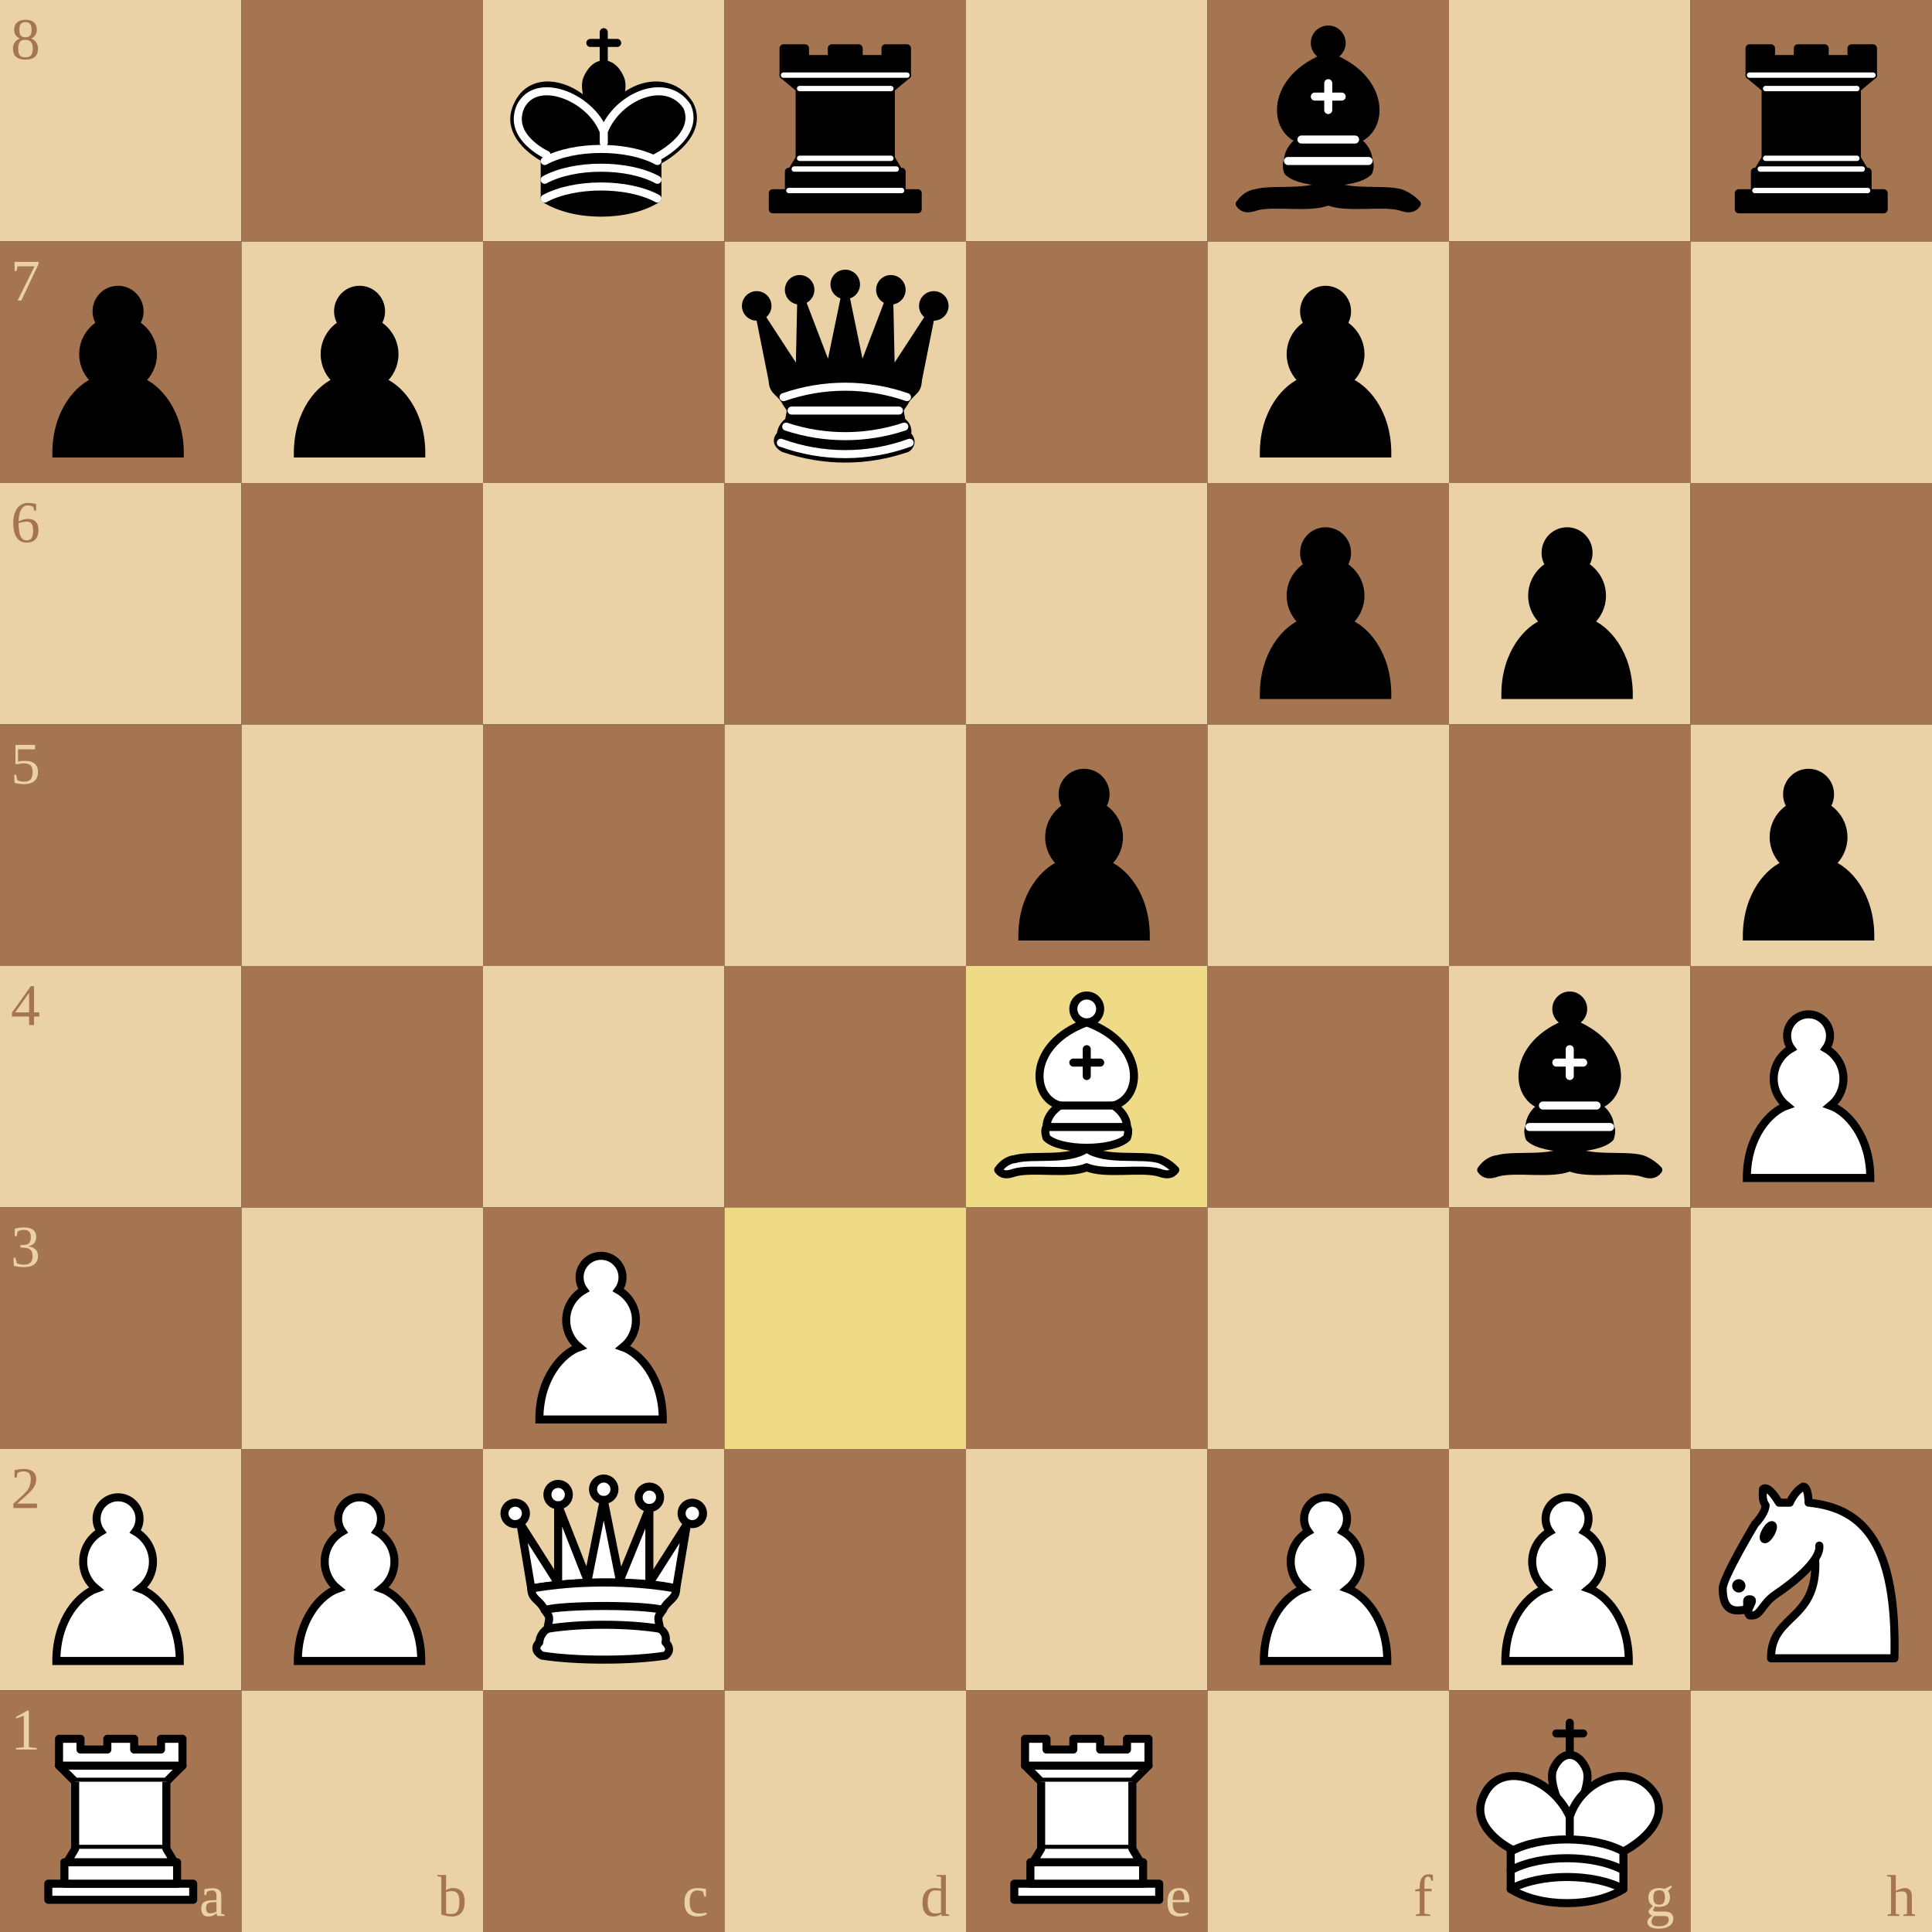
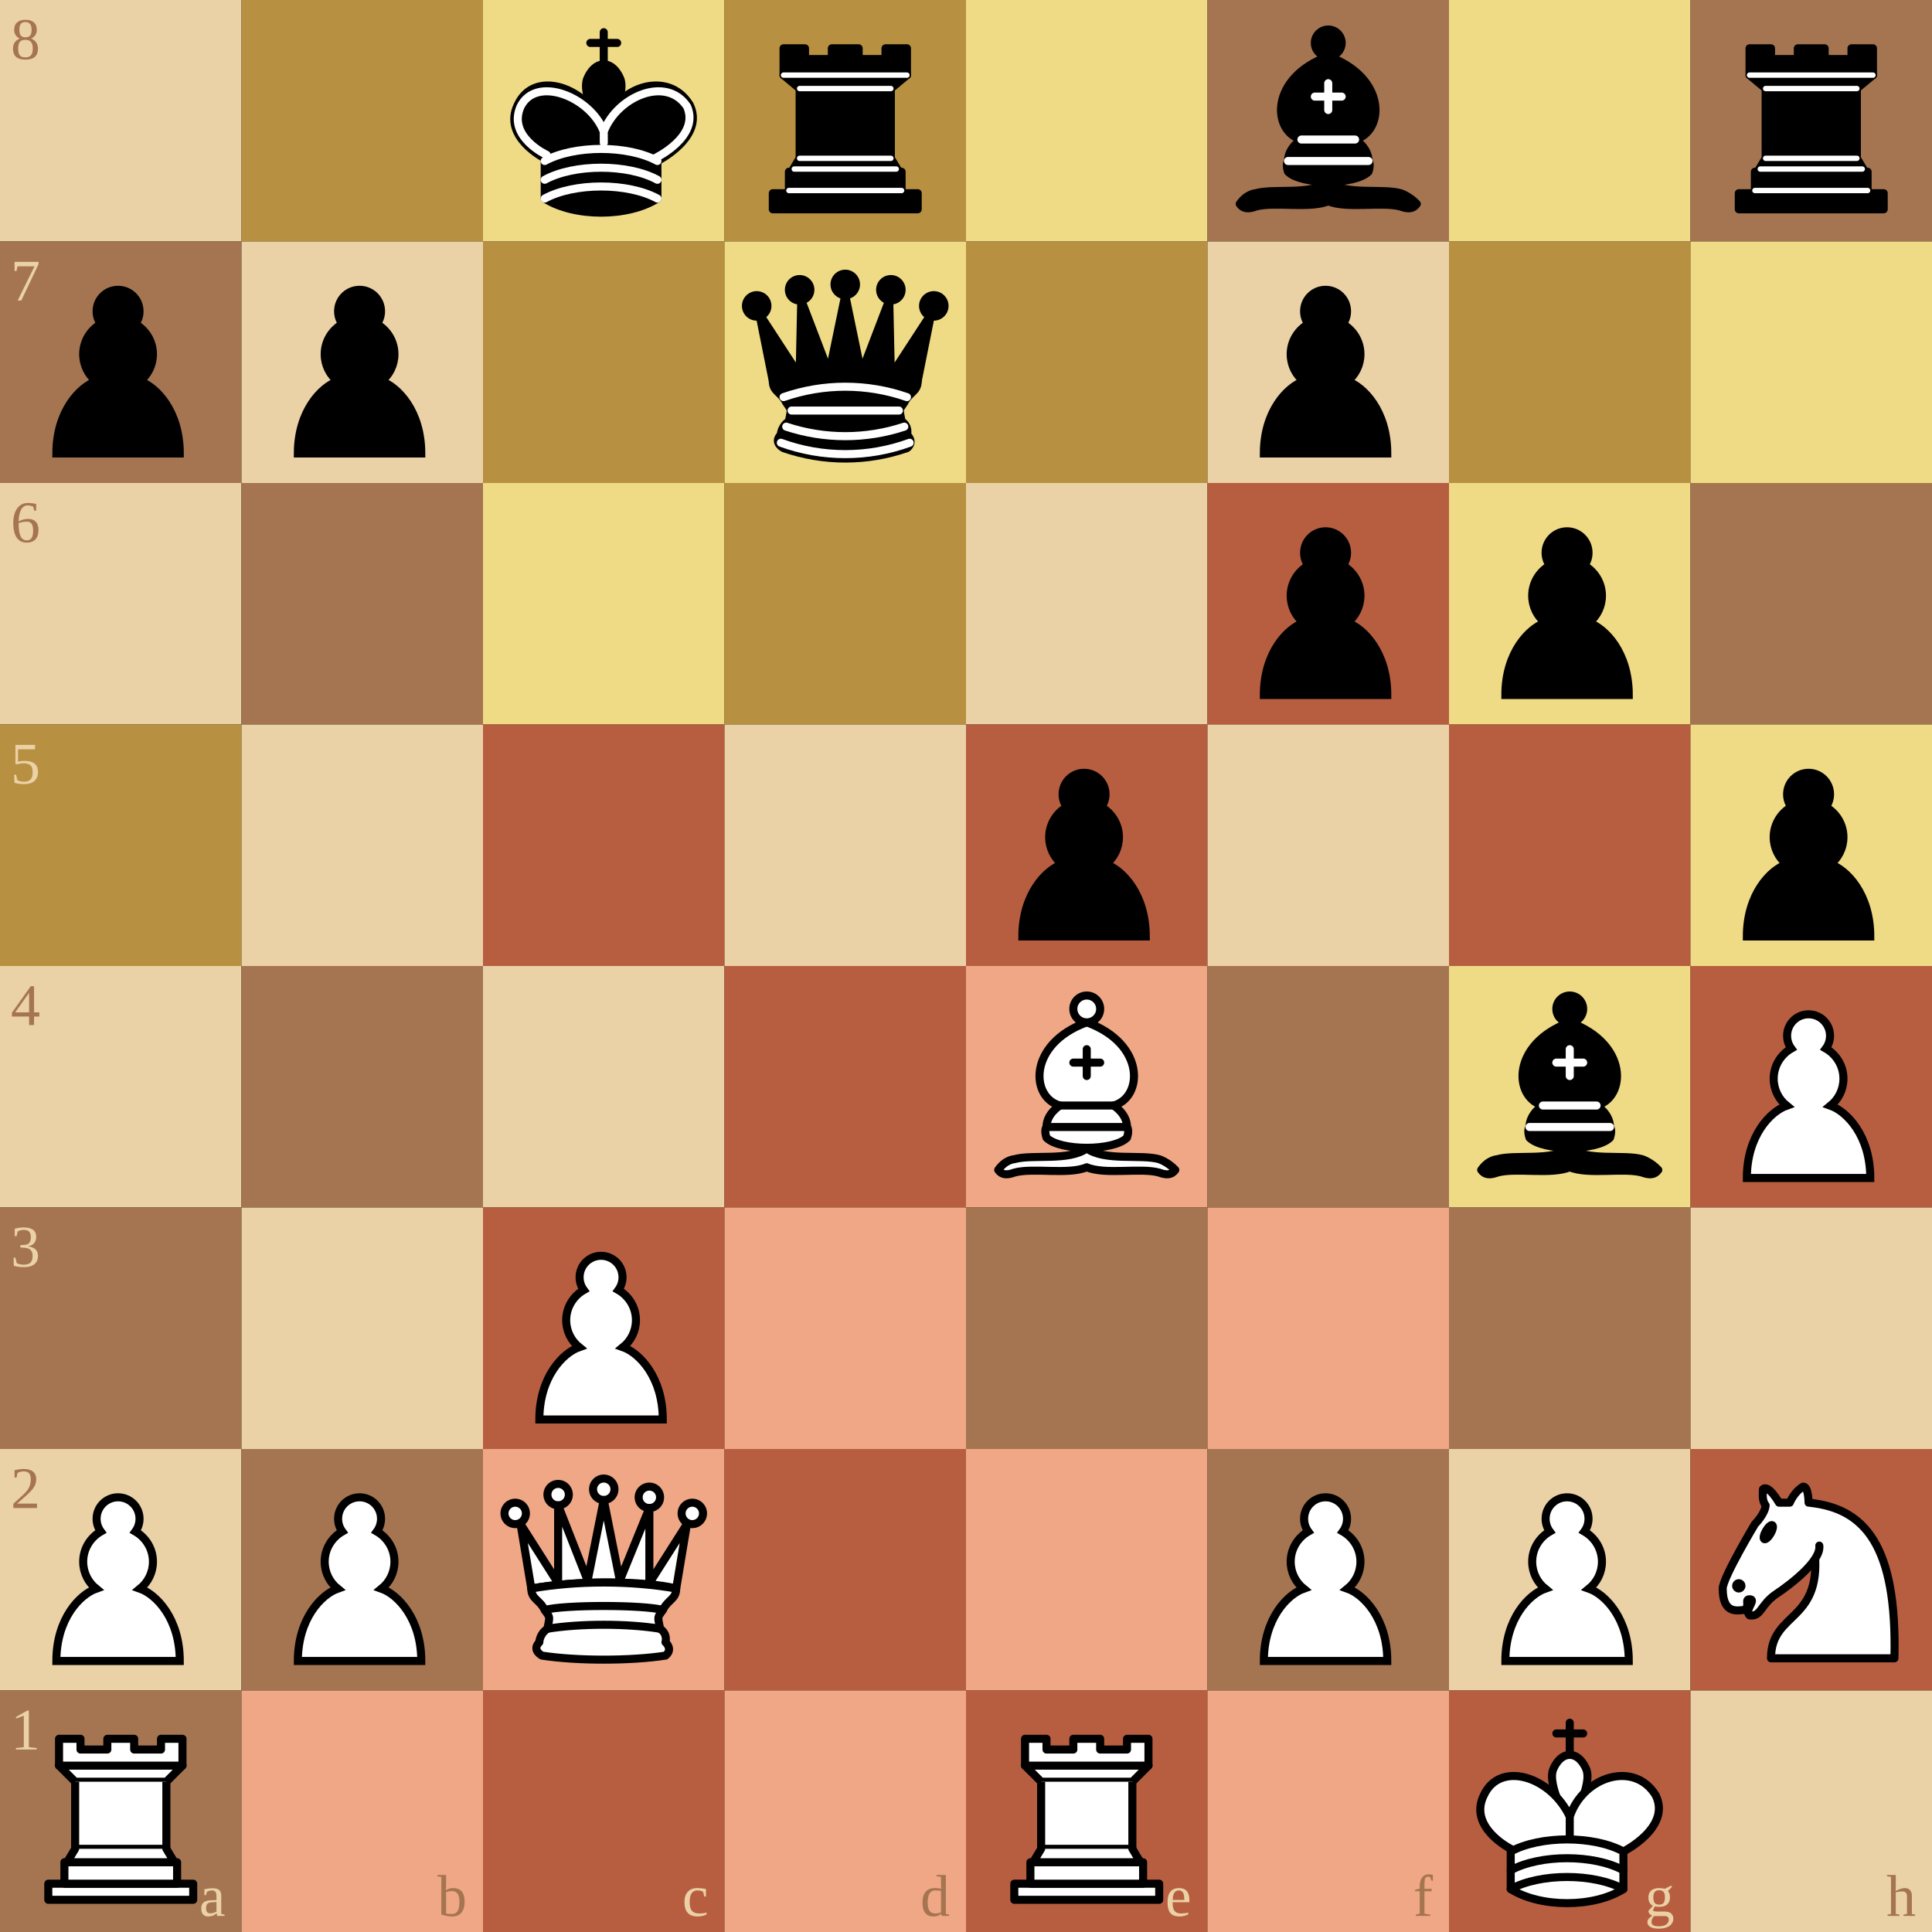
<svg xmlns="http://www.w3.org/2000/svg" width="360" height="360">
  <rect x="0" y="0" width="360" height="360" />
  <rect x="0" y="0" width="45" height="45" style="fill: #ebd1a6" />
  <text x="2" y="11" style="font-size:11px;fill: #a57551">8</text>
  <rect x="45" y="0" width="45" height="45" style="fill: #a57551" />
+   <rect x="45" y="0" width="45" height="45" style="fill-opacity:0.2;fill: #ffff00" />
  <rect x="90" y="0" width="45" height="45" style="fill: #ebd1a6" />
+   <rect x="90" y="0" width="45" height="45" style="fill-opacity:0.2;fill: #ffff00" />
  <svg version="1.1" width="360" height="360" viewBox="-90 0 360 360">
    <g style="fill:none; fill-opacity:1; fill-rule:evenodd; stroke:#000000; stroke-width:1.5; stroke-linecap:round;stroke-linejoin:round;stroke-miterlimit:4; stroke-dasharray:none; stroke-opacity:1;">
      <path d="M 22.5,11.63 L 22.5,6" style="fill:none; stroke:#000000; stroke-linejoin:miter;" id="path6570" />
      <path d="M 22.5,25 C 22.5,25 27,17.5 25.5,14.5 C 25.5,14.5 24.5,12 22.5,12 C 20.5,12 19.5,14.5 19.5,14.5 C 18,17.5 22.5,25 22.5,25" style="fill:#000000;fill-opacity:1; stroke-linecap:butt; stroke-linejoin:miter;" />
      <path d="M 11.5,37 C 17,40.5 27,40.5 32.5,37 L 32.5,30 C 32.5,30 41.5,25.5 38.5,19.5 C 34.5,13 25,16 22.5,23.5 L 22.5,27 L 22.5,23.5 C 19,16 9.5,13 6.5,19.5 C 3.5,25.5 11.5,29.5 11.5,29.5 L 11.5,37 z " style="fill:#000000; stroke:#000000;" />
      <path d="M 20,8 L 25,8" style="fill:none; stroke:#000000; stroke-linejoin:miter;" />
      <path d="M 32,29.5 C 32,29.5 40.5,25.5 38.03,19.85 C 34.15,14 25,18 22.5,24.5 L 22.51,26.6 L 22.5,24.5 C 20,18 9.906,14 6.997,19.85 C 4.5,25.5 11.85,28.85 11.85,28.85" style="fill:none; stroke:#ffffff;" />
      <path d="M 11.5,30 C 17,27 27,27 32.5,30 M 11.5,33.5 C 17,30.5 27,30.5 32.5,33.5 M 11.5,37 C 17,34 27,34 32.5,37" style="fill:none; stroke:#ffffff;" />
    </g>
  </svg>
  <rect x="135" y="0" width="45" height="45" style="fill: #a57551" />
+   <rect x="135" y="0" width="45" height="45" style="fill-opacity:0.2;fill: #ffff00" />
  <svg version="1.1" width="360" height="360" viewBox="-135 0 360 360">
    <g style="opacity:1; fill:000000; fill-opacity:1; fill-rule:evenodd; stroke:#000000; stroke-width:1.5; stroke-linecap:round;stroke-linejoin:round;stroke-miterlimit:4; stroke-dasharray:none; stroke-opacity:1;">
      <path d="M 9,39 L 36,39 L 36,36 L 9,36 L 9,39 z " style="stroke-linecap:butt;" />
      <path d="M 12.5,32 L 14,29.5 L 31,29.5 L 32.5,32 L 12.5,32 z " style="stroke-linecap:butt;" />
      <path d="M 12,36 L 12,32 L 33,32 L 33,36 L 12,36 z " style="stroke-linecap:butt;" />
      <path d="M 14,29.5 L 14,16.5 L 31,16.5 L 31,29.5 L 14,29.5 z " style="stroke-linecap:butt;stroke-linejoin:miter;" />
      <path d="M 14,16.5 L 11,14 L 34,14 L 31,16.5 L 14,16.5 z " style="stroke-linecap:butt;" />
      <path d="M 11,14 L 11,9 L 15,9 L 15,11 L 20,11 L 20,9 L 25,9 L 25,11 L 30,11 L 30,9 L 34,9 L 34,14 L 11,14 z " style="stroke-linecap:butt;" />
      <path d="M 12,35.5 L 33,35.5 L 33,35.5" style="fill:none; stroke:#ffffff; stroke-width:1; stroke-linejoin:miter;" />
      <path d="M 13,31.5 L 32,31.5" style="fill:none; stroke:#ffffff; stroke-width:1; stroke-linejoin:miter;" />
      <path d="M 14,29.5 L 31,29.5" style="fill:none; stroke:#ffffff; stroke-width:1; stroke-linejoin:miter;" />
      <path d="M 14,16.5 L 31,16.5" style="fill:none; stroke:#ffffff; stroke-width:1; stroke-linejoin:miter;" />
      <path d="M 11,14 L 34,14" style="fill:none; stroke:#ffffff; stroke-width:1; stroke-linejoin:miter;" />
    </g>
  </svg>
  <rect x="180" y="0" width="45" height="45" style="fill: #ebd1a6" />
+   <rect x="180" y="0" width="45" height="45" style="fill-opacity:0.2;fill: #ffff00" />
  <rect x="225" y="0" width="45" height="45" style="fill: #a57551" />
  <svg version="1.1" width="360" height="360" viewBox="-225 0 360 360">
    <g style="opacity:1; fill:none; fill-rule:evenodd; fill-opacity:1; stroke:#000000; stroke-width:1.5; stroke-linecap:round; stroke-linejoin:round; stroke-miterlimit:4; stroke-dasharray:none; stroke-opacity:1;">
      <g style="fill:#000000; stroke:#000000; stroke-linecap:butt;">
        <path d="M 9,36 C 12.39,35.03 19.11,36.43 22.5,34 C 25.89,36.43 32.61,35.03 36,36 C 36,36 37.65,36.54 39,38 C 38.32,38.97 37.35,38.99 36,38.5 C 32.61,37.53 25.89,38.96 22.5,37.5 C 19.11,38.96 12.39,37.53 9,38.5 C 7.646,38.99 6.677,38.97 6,38 C 7.354,36.06 9,36 9,36 z" />
        <path d="M 15,32 C 17.5,34.5 27.5,34.5 30,32 C 30.5,30.5 30,30 30,30 C 30,27.5 27.5,26 27.5,26 C 33,24.5 33.5,14.5 22.5,10.5 C 11.5,14.5 12,24.5 17.5,26 C 17.5,26 15,27.5 15,30 C 15,30 14.5,30.5 15,32 z" />
        <path d="M 25 8 A 2.5 2.5 0 1 1  20,8 A 2.5 2.5 0 1 1  25 8 z" />
      </g>
      <path d="M 17.5,26 L 27.5,26 M 15,30 L 30,30 M 22.5,15.5 L 22.5,20.5 M 20,18 L 25,18" style="fill:none; stroke:#ffffff; stroke-linejoin:miter;" />
    </g>
  </svg>
  <rect x="270" y="0" width="45" height="45" style="fill: #ebd1a6" />
+   <rect x="270" y="0" width="45" height="45" style="fill-opacity:0.2;fill: #ffff00" />
  <rect x="315" y="0" width="45" height="45" style="fill: #a57551" />
  <svg version="1.1" width="360" height="360" viewBox="-315 0 360 360">
    <g style="opacity:1; fill:000000; fill-opacity:1; fill-rule:evenodd; stroke:#000000; stroke-width:1.5; stroke-linecap:round;stroke-linejoin:round;stroke-miterlimit:4; stroke-dasharray:none; stroke-opacity:1;">
      <path d="M 9,39 L 36,39 L 36,36 L 9,36 L 9,39 z " style="stroke-linecap:butt;" />
      <path d="M 12.5,32 L 14,29.5 L 31,29.5 L 32.5,32 L 12.5,32 z " style="stroke-linecap:butt;" />
      <path d="M 12,36 L 12,32 L 33,32 L 33,36 L 12,36 z " style="stroke-linecap:butt;" />
      <path d="M 14,29.5 L 14,16.5 L 31,16.5 L 31,29.5 L 14,29.5 z " style="stroke-linecap:butt;stroke-linejoin:miter;" />
      <path d="M 14,16.5 L 11,14 L 34,14 L 31,16.5 L 14,16.5 z " style="stroke-linecap:butt;" />
      <path d="M 11,14 L 11,9 L 15,9 L 15,11 L 20,11 L 20,9 L 25,9 L 25,11 L 30,11 L 30,9 L 34,9 L 34,14 L 11,14 z " style="stroke-linecap:butt;" />
      <path d="M 12,35.5 L 33,35.5 L 33,35.5" style="fill:none; stroke:#ffffff; stroke-width:1; stroke-linejoin:miter;" />
      <path d="M 13,31.5 L 32,31.5" style="fill:none; stroke:#ffffff; stroke-width:1; stroke-linejoin:miter;" />
      <path d="M 14,29.5 L 31,29.5" style="fill:none; stroke:#ffffff; stroke-width:1; stroke-linejoin:miter;" />
      <path d="M 14,16.5 L 31,16.5" style="fill:none; stroke:#ffffff; stroke-width:1; stroke-linejoin:miter;" />
      <path d="M 11,14 L 34,14" style="fill:none; stroke:#ffffff; stroke-width:1; stroke-linejoin:miter;" />
    </g>
  </svg>
  <rect x="0" y="45" width="45" height="45" style="fill: #a57551" />
  <svg version="1.1" width="360" height="360" viewBox="0 -45 360 360">
    <path d="M 22,9 C 19.79,9 18,10.79 18,13 C 18,13.89 18.29,14.71 18.78,15.38 C 16.83,16.5 15.5,18.59 15.5,21 C 15.5,23.03 16.44,24.84 17.91,26.03 C 14.91,27.09 10.5,31.58 10.5,39.5 L 33.5,39.5 C 33.5,31.58 29.09,27.09 26.09,26.03 C 27.56,24.84 28.5,23.03 28.5,21 C 28.5,18.59 27.17,16.5 25.22,15.38 C 25.71,14.71 26,13.89 26,13 C 26,10.79 24.21,9 22,9 z " style="opacity:1; fill:#000000; fill-opacity:1; fill-rule:nonzero; stroke:#000000; stroke-width:1.5; stroke-linecap:round; stroke-linejoin:miter; stroke-miterlimit:4; stroke-dasharray:none; stroke-opacity:1;" />
  </svg>
  <text x="2" y="56" style="font-size:11px;fill: #ebd1a6">7</text>
  <rect x="45" y="45" width="45" height="45" style="fill: #ebd1a6" />
  <svg version="1.1" width="360" height="360" viewBox="-45 -45 360 360">
    <path d="M 22,9 C 19.79,9 18,10.79 18,13 C 18,13.89 18.29,14.71 18.78,15.38 C 16.83,16.5 15.5,18.59 15.5,21 C 15.5,23.03 16.44,24.84 17.91,26.03 C 14.91,27.09 10.5,31.58 10.5,39.5 L 33.5,39.5 C 33.5,31.58 29.09,27.09 26.09,26.03 C 27.56,24.84 28.5,23.03 28.5,21 C 28.5,18.59 27.17,16.5 25.22,15.38 C 25.71,14.71 26,13.89 26,13 C 26,10.79 24.21,9 22,9 z " style="opacity:1; fill:#000000; fill-opacity:1; fill-rule:nonzero; stroke:#000000; stroke-width:1.5; stroke-linecap:round; stroke-linejoin:miter; stroke-miterlimit:4; stroke-dasharray:none; stroke-opacity:1;" />
  </svg>
  <rect x="90" y="45" width="45" height="45" style="fill: #a57551" />
+   <rect x="90" y="45" width="45" height="45" style="fill-opacity:0.2;fill: #ffff00" />
  <rect x="135" y="45" width="45" height="45" style="fill: #ebd1a6" />
+   <rect x="135" y="45" width="45" height="45" style="fill-opacity:0.2;fill: #ffff00" />
  <svg version="1.1" width="360" height="360" viewBox="-135 -45 360 360">
    <g style="opacity:1; fill:000000; fill-opacity:1; fill-rule:evenodd; stroke:#000000; stroke-width:1.5; stroke-linecap:round;stroke-linejoin:round;stroke-miterlimit:4; stroke-dasharray:none; stroke-opacity:1;">
      <g style="fill:#000000; stroke:none;">
        <circle cx="6" cy="12" r="2.75" />
        <circle cx="14" cy="9" r="2.75" />
        <circle cx="22.5" cy="8" r="2.75" />
        <circle cx="31" cy="9" r="2.75" />
        <circle cx="39" cy="12" r="2.75" />
      </g>
      <path d="M 9,26 C 17.5,24.5 30,24.5 36,26 L 38.5,13.5 L 31,25 L 30.7,10.9 L 25.5,24.5 L 22.5,10 L 19.5,24.5 L 14.3,10.9 L 14,25 L 6.5,13.5 L 9,26 z" style="stroke-linecap:butt; stroke:#000000;" />
      <path d="M 9,26 C 9,28 10.5,28 11.5,30 C 12.5,31.5 12.5,31 12,33.5 C 10.5,34.5 10.5,36 10.5,36 C 9,37.5 11,38.5 11,38.5 C 17.5,39.5 27.5,39.5 34,38.5 C 34,38.5 35.5,37.5 34,36 C 34,36 34.5,34.5 33,33.5 C 32.5,31 32.5,31.5 33.5,30 C 34.5,28 36,28 36,26 C 27.5,24.5 17.5,24.5 9,26 z" style="stroke-linecap:butt;" />
      <path d="M 11,38.5 A 35,35 1 0 0 34,38.5" style="fill:none; stroke:#000000; stroke-linecap:butt;" />
      <path d="M 11,29 A 35,35 1 0 1 34,29" style="fill:none; stroke:#ffffff;" />
      <path d="M 12.5,31.5 L 32.5,31.5" style="fill:none; stroke:#ffffff;" />
      <path d="M 11.5,34.5 A 35,35 1 0 0 33.5,34.5" style="fill:none; stroke:#ffffff;" />
      <path d="M 10.5,37.5 A 35,35 1 0 0 34.5,37.5" style="fill:none; stroke:#ffffff;" />
    </g>
  </svg>
  <rect x="180" y="45" width="45" height="45" style="fill: #a57551" />
+   <rect x="180" y="45" width="45" height="45" style="fill-opacity:0.2;fill: #ffff00" />
  <rect x="225" y="45" width="45" height="45" style="fill: #ebd1a6" />
  <svg version="1.1" width="360" height="360" viewBox="-225 -45 360 360">
    <path d="M 22,9 C 19.79,9 18,10.79 18,13 C 18,13.89 18.29,14.71 18.78,15.38 C 16.83,16.5 15.5,18.59 15.5,21 C 15.5,23.03 16.44,24.84 17.91,26.03 C 14.91,27.09 10.5,31.58 10.5,39.5 L 33.5,39.5 C 33.5,31.58 29.09,27.09 26.09,26.03 C 27.56,24.84 28.5,23.03 28.5,21 C 28.5,18.59 27.17,16.5 25.22,15.38 C 25.71,14.71 26,13.89 26,13 C 26,10.79 24.21,9 22,9 z " style="opacity:1; fill:#000000; fill-opacity:1; fill-rule:nonzero; stroke:#000000; stroke-width:1.5; stroke-linecap:round; stroke-linejoin:miter; stroke-miterlimit:4; stroke-dasharray:none; stroke-opacity:1;" />
  </svg>
  <rect x="270" y="45" width="45" height="45" style="fill: #a57551" />
+   <rect x="270" y="45" width="45" height="45" style="fill-opacity:0.2;fill: #ffff00" />
  <rect x="315" y="45" width="45" height="45" style="fill: #ebd1a6" />
+   <rect x="315" y="45" width="45" height="45" style="fill-opacity:0.2;fill: #ffff00" />
  <rect x="0" y="90" width="45" height="45" style="fill: #ebd1a6" />
  <text x="2" y="101" style="font-size:11px;fill: #a57551">6</text>
  <rect x="45" y="90" width="45" height="45" style="fill: #a57551" />
  <rect x="90" y="90" width="45" height="45" style="fill: #ebd1a6" />
+   <rect x="90" y="90" width="45" height="45" style="fill-opacity:0.2;fill: #ffff00" />
  <rect x="135" y="90" width="45" height="45" style="fill: #a57551" />
+   <rect x="135" y="90" width="45" height="45" style="fill-opacity:0.2;fill: #ffff00" />
  <rect x="180" y="90" width="45" height="45" style="fill: #ebd1a6" />
  <rect x="225" y="90" width="45" height="45" style="fill: #a57551" />
+   <rect x="225" y="90" width="45" height="45" style="fill-opacity:0.2;fill: #ff0000" />
  <svg version="1.1" width="360" height="360" viewBox="-225 -90 360 360">
    <path d="M 22,9 C 19.79,9 18,10.79 18,13 C 18,13.89 18.29,14.71 18.78,15.38 C 16.83,16.5 15.5,18.59 15.5,21 C 15.5,23.03 16.44,24.84 17.91,26.03 C 14.91,27.09 10.5,31.58 10.5,39.5 L 33.5,39.5 C 33.5,31.58 29.09,27.09 26.09,26.03 C 27.56,24.84 28.5,23.03 28.5,21 C 28.5,18.59 27.17,16.5 25.22,15.38 C 25.71,14.71 26,13.89 26,13 C 26,10.79 24.21,9 22,9 z " style="opacity:1; fill:#000000; fill-opacity:1; fill-rule:nonzero; stroke:#000000; stroke-width:1.5; stroke-linecap:round; stroke-linejoin:miter; stroke-miterlimit:4; stroke-dasharray:none; stroke-opacity:1;" />
  </svg>
  <rect x="270" y="90" width="45" height="45" style="fill: #ebd1a6" />
+   <rect x="270" y="90" width="45" height="45" style="fill-opacity:0.2;fill: #ffff00" />
  <svg version="1.1" width="360" height="360" viewBox="-270 -90 360 360">
    <path d="M 22,9 C 19.79,9 18,10.79 18,13 C 18,13.89 18.29,14.71 18.78,15.38 C 16.83,16.5 15.5,18.59 15.5,21 C 15.5,23.03 16.44,24.84 17.91,26.03 C 14.91,27.09 10.5,31.58 10.5,39.5 L 33.5,39.5 C 33.5,31.58 29.09,27.09 26.09,26.03 C 27.56,24.84 28.5,23.03 28.5,21 C 28.5,18.59 27.17,16.5 25.22,15.38 C 25.71,14.71 26,13.89 26,13 C 26,10.79 24.21,9 22,9 z " style="opacity:1; fill:#000000; fill-opacity:1; fill-rule:nonzero; stroke:#000000; stroke-width:1.5; stroke-linecap:round; stroke-linejoin:miter; stroke-miterlimit:4; stroke-dasharray:none; stroke-opacity:1;" />
  </svg>
  <rect x="315" y="90" width="45" height="45" style="fill: #a57551" />
  <rect x="0" y="135" width="45" height="45" style="fill: #a57551" />
+   <rect x="0" y="135" width="45" height="45" style="fill-opacity:0.2;fill: #ffff00" />
  <text x="2" y="146" style="font-size:11px;fill: #ebd1a6">5</text>
  <rect x="45" y="135" width="45" height="45" style="fill: #ebd1a6" />
  <rect x="90" y="135" width="45" height="45" style="fill: #a57551" />
+   <rect x="90" y="135" width="45" height="45" style="fill-opacity:0.2;fill: #ff0000" />
  <rect x="135" y="135" width="45" height="45" style="fill: #ebd1a6" />
  <rect x="180" y="135" width="45" height="45" style="fill: #a57551" />
+   <rect x="180" y="135" width="45" height="45" style="fill-opacity:0.2;fill: #ff0000" />
  <svg version="1.1" width="360" height="360" viewBox="-180 -135 360 360">
    <path d="M 22,9 C 19.79,9 18,10.79 18,13 C 18,13.89 18.29,14.71 18.78,15.38 C 16.83,16.5 15.5,18.59 15.5,21 C 15.5,23.03 16.44,24.84 17.91,26.03 C 14.91,27.09 10.5,31.58 10.5,39.5 L 33.5,39.5 C 33.5,31.58 29.09,27.09 26.09,26.03 C 27.56,24.84 28.5,23.03 28.5,21 C 28.5,18.59 27.17,16.5 25.22,15.38 C 25.71,14.71 26,13.89 26,13 C 26,10.79 24.21,9 22,9 z " style="opacity:1; fill:#000000; fill-opacity:1; fill-rule:nonzero; stroke:#000000; stroke-width:1.5; stroke-linecap:round; stroke-linejoin:miter; stroke-miterlimit:4; stroke-dasharray:none; stroke-opacity:1;" />
  </svg>
  <rect x="225" y="135" width="45" height="45" style="fill: #ebd1a6" />
  <rect x="270" y="135" width="45" height="45" style="fill: #a57551" />
+   <rect x="270" y="135" width="45" height="45" style="fill-opacity:0.2;fill: #ff0000" />
  <rect x="315" y="135" width="45" height="45" style="fill: #ebd1a6" />
+   <rect x="315" y="135" width="45" height="45" style="fill-opacity:0.2;fill: #ffff00" />
  <svg version="1.1" width="360" height="360" viewBox="-315 -135 360 360">
    <path d="M 22,9 C 19.79,9 18,10.79 18,13 C 18,13.89 18.29,14.71 18.78,15.38 C 16.83,16.5 15.5,18.59 15.5,21 C 15.5,23.03 16.44,24.84 17.91,26.03 C 14.91,27.09 10.5,31.58 10.5,39.5 L 33.5,39.5 C 33.5,31.58 29.09,27.09 26.09,26.03 C 27.56,24.84 28.5,23.03 28.5,21 C 28.5,18.59 27.17,16.5 25.22,15.38 C 25.71,14.71 26,13.89 26,13 C 26,10.79 24.21,9 22,9 z " style="opacity:1; fill:#000000; fill-opacity:1; fill-rule:nonzero; stroke:#000000; stroke-width:1.5; stroke-linecap:round; stroke-linejoin:miter; stroke-miterlimit:4; stroke-dasharray:none; stroke-opacity:1;" />
  </svg>
  <rect x="0" y="180" width="45" height="45" style="fill: #ebd1a6" />
  <text x="2" y="191" style="font-size:11px;fill: #a57551">4</text>
  <rect x="45" y="180" width="45" height="45" style="fill: #a57551" />
  <rect x="90" y="180" width="45" height="45" style="fill: #ebd1a6" />
  <rect x="135" y="180" width="45" height="45" style="fill: #a57551" />
+   <rect x="135" y="180" width="45" height="45" style="fill-opacity:0.2;fill: #ff0000" />
  <rect x="180" y="180" width="45" height="45" style="fill: #ebd1a6" />
-   <rect x="180" y="180" width="45" height="45" style="fill-opacity:0.2;fill: #ffff00" />
+   <rect x="180" y="180" width="45" height="45" style="fill-opacity:0.2;fill: #ff0000" />
  <svg version="1.1" width="360" height="360" viewBox="-180 -180 360 360">
    <g style="opacity:1; fill:none; fill-rule:evenodd; fill-opacity:1; stroke:#000000; stroke-width:1.5; stroke-linecap:round; stroke-linejoin:round; stroke-miterlimit:4; stroke-dasharray:none; stroke-opacity:1;">
      <g style="fill:#ffffff; stroke:#000000; stroke-linecap:butt;">
        <path d="M 9,36 C 12.39,35.03 19.11,36.43 22.5,34 C 25.89,36.43 32.61,35.03 36,36 C 36,36 37.65,36.54 39,38 C 38.32,38.97 37.35,38.99 36,38.5 C 32.61,37.53 25.89,38.96 22.5,37.5 C 19.11,38.96 12.39,37.53 9,38.5 C 7.646,38.99 6.677,38.97 6,38 C 7.354,36.06 9,36 9,36 z" />
        <path d="M 15,32 C 17.5,34.5 27.5,34.5 30,32 C 30.5,30.5 30,30 30,30 C 30,27.5 27.5,26 27.5,26 C 33,24.5 33.5,14.5 22.5,10.5 C 11.5,14.5 12,24.5 17.5,26 C 17.5,26 15,27.5 15,30 C 15,30 14.5,30.5 15,32 z" />
        <path d="M 25 8 A 2.5 2.5 0 1 1  20,8 A 2.5 2.5 0 1 1  25 8 z" />
      </g>
      <path d="M 17.5,26 L 27.5,26 M 15,30 L 30,30 M 22.5,15.5 L 22.5,20.5 M 20,18 L 25,18" style="fill:none; stroke:#000000; stroke-linejoin:miter;" />
    </g>
  </svg>
  <rect x="225" y="180" width="45" height="45" style="fill: #a57551" />
  <rect x="270" y="180" width="45" height="45" style="fill: #ebd1a6" />
+   <rect x="270" y="180" width="45" height="45" style="fill-opacity:0.2;fill: #ffff00" />
  <svg version="1.1" width="360" height="360" viewBox="-270 -180 360 360">
    <g style="opacity:1; fill:none; fill-rule:evenodd; fill-opacity:1; stroke:#000000; stroke-width:1.5; stroke-linecap:round; stroke-linejoin:round; stroke-miterlimit:4; stroke-dasharray:none; stroke-opacity:1;">
      <g style="fill:#000000; stroke:#000000; stroke-linecap:butt;">
        <path d="M 9,36 C 12.39,35.03 19.11,36.43 22.5,34 C 25.89,36.43 32.61,35.03 36,36 C 36,36 37.65,36.54 39,38 C 38.32,38.97 37.35,38.99 36,38.5 C 32.61,37.53 25.89,38.96 22.5,37.5 C 19.11,38.96 12.39,37.53 9,38.5 C 7.646,38.99 6.677,38.97 6,38 C 7.354,36.06 9,36 9,36 z" />
        <path d="M 15,32 C 17.5,34.5 27.5,34.5 30,32 C 30.5,30.5 30,30 30,30 C 30,27.5 27.5,26 27.5,26 C 33,24.5 33.5,14.5 22.5,10.5 C 11.5,14.5 12,24.5 17.5,26 C 17.5,26 15,27.5 15,30 C 15,30 14.5,30.5 15,32 z" />
        <path d="M 25 8 A 2.5 2.5 0 1 1  20,8 A 2.5 2.5 0 1 1  25 8 z" />
      </g>
      <path d="M 17.5,26 L 27.5,26 M 15,30 L 30,30 M 22.5,15.5 L 22.5,20.5 M 20,18 L 25,18" style="fill:none; stroke:#ffffff; stroke-linejoin:miter;" />
    </g>
  </svg>
  <rect x="315" y="180" width="45" height="45" style="fill: #a57551" />
+   <rect x="315" y="180" width="45" height="45" style="fill-opacity:0.2;fill: #ff0000" />
  <svg version="1.1" width="360" height="360" viewBox="-315 -180 360 360">
    <path d="M 22,9 C 19.79,9 18,10.79 18,13 C 18,13.89 18.29,14.71 18.78,15.38 C 16.83,16.5 15.5,18.59 15.5,21 C 15.5,23.03 16.44,24.84 17.91,26.03 C 14.91,27.09 10.5,31.58 10.5,39.5 L 33.5,39.5 C 33.5,31.58 29.09,27.09 26.09,26.03 C 27.56,24.84 28.5,23.03 28.5,21 C 28.5,18.59 27.17,16.5 25.22,15.38 C 25.71,14.71 26,13.89 26,13 C 26,10.79 24.21,9 22,9 z " style="opacity:1; fill:#ffffff; fill-opacity:1; fill-rule:nonzero; stroke:#000000; stroke-width:1.5; stroke-linecap:round; stroke-linejoin:miter; stroke-miterlimit:4; stroke-dasharray:none; stroke-opacity:1;" />
  </svg>
  <rect x="0" y="225" width="45" height="45" style="fill: #a57551" />
  <text x="2" y="236" style="font-size:11px;fill: #ebd1a6">3</text>
  <rect x="45" y="225" width="45" height="45" style="fill: #ebd1a6" />
  <rect x="90" y="225" width="45" height="45" style="fill: #a57551" />
+   <rect x="90" y="225" width="45" height="45" style="fill-opacity:0.2;fill: #ff0000" />
  <svg version="1.1" width="360" height="360" viewBox="-90 -225 360 360">
    <path d="M 22,9 C 19.79,9 18,10.79 18,13 C 18,13.89 18.29,14.71 18.78,15.38 C 16.83,16.5 15.5,18.59 15.5,21 C 15.5,23.03 16.44,24.84 17.91,26.03 C 14.91,27.09 10.5,31.58 10.5,39.5 L 33.5,39.5 C 33.5,31.58 29.09,27.09 26.09,26.03 C 27.56,24.84 28.5,23.03 28.5,21 C 28.5,18.59 27.17,16.5 25.22,15.38 C 25.71,14.71 26,13.89 26,13 C 26,10.79 24.21,9 22,9 z " style="opacity:1; fill:#ffffff; fill-opacity:1; fill-rule:nonzero; stroke:#000000; stroke-width:1.5; stroke-linecap:round; stroke-linejoin:miter; stroke-miterlimit:4; stroke-dasharray:none; stroke-opacity:1;" />
  </svg>
  <rect x="135" y="225" width="45" height="45" style="fill: #ebd1a6" />
-   <rect x="135" y="225" width="45" height="45" style="fill-opacity:0.2;fill: #ffff00" />
+   <rect x="135" y="225" width="45" height="45" style="fill-opacity:0.2;fill: #ff0000" />
  <rect x="180" y="225" width="45" height="45" style="fill: #a57551" />
  <rect x="225" y="225" width="45" height="45" style="fill: #ebd1a6" />
+   <rect x="225" y="225" width="45" height="45" style="fill-opacity:0.2;fill: #ff0000" />
  <rect x="270" y="225" width="45" height="45" style="fill: #a57551" />
  <rect x="315" y="225" width="45" height="45" style="fill: #ebd1a6" />
  <rect x="0" y="270" width="45" height="45" style="fill: #ebd1a6" />
  <svg version="1.1" width="360" height="360" viewBox="0 -270 360 360">
    <path d="M 22,9 C 19.79,9 18,10.79 18,13 C 18,13.89 18.29,14.71 18.78,15.38 C 16.83,16.5 15.5,18.59 15.5,21 C 15.5,23.03 16.44,24.84 17.91,26.03 C 14.91,27.09 10.5,31.58 10.5,39.5 L 33.5,39.5 C 33.5,31.58 29.09,27.09 26.09,26.03 C 27.56,24.84 28.5,23.03 28.5,21 C 28.5,18.59 27.17,16.5 25.22,15.38 C 25.71,14.71 26,13.89 26,13 C 26,10.79 24.21,9 22,9 z " style="opacity:1; fill:#ffffff; fill-opacity:1; fill-rule:nonzero; stroke:#000000; stroke-width:1.5; stroke-linecap:round; stroke-linejoin:miter; stroke-miterlimit:4; stroke-dasharray:none; stroke-opacity:1;" />
  </svg>
  <text x="2" y="281" style="font-size:11px;fill: #a57551">2</text>
  <rect x="45" y="270" width="45" height="45" style="fill: #a57551" />
  <svg version="1.1" width="360" height="360" viewBox="-45 -270 360 360">
    <path d="M 22,9 C 19.79,9 18,10.79 18,13 C 18,13.89 18.29,14.71 18.78,15.38 C 16.83,16.5 15.5,18.59 15.5,21 C 15.5,23.03 16.44,24.84 17.91,26.03 C 14.91,27.09 10.5,31.58 10.5,39.5 L 33.5,39.5 C 33.5,31.58 29.09,27.09 26.09,26.03 C 27.56,24.84 28.5,23.03 28.5,21 C 28.5,18.59 27.17,16.5 25.22,15.38 C 25.71,14.71 26,13.89 26,13 C 26,10.79 24.21,9 22,9 z " style="opacity:1; fill:#ffffff; fill-opacity:1; fill-rule:nonzero; stroke:#000000; stroke-width:1.5; stroke-linecap:round; stroke-linejoin:miter; stroke-miterlimit:4; stroke-dasharray:none; stroke-opacity:1;" />
  </svg>
  <rect x="90" y="270" width="45" height="45" style="fill: #ebd1a6" />
+   <rect x="90" y="270" width="45" height="45" style="fill-opacity:0.2;fill: #ff0000" />
  <svg version="1.1" width="360" height="360" viewBox="-90 -270 360 360">
    <g style="opacity:1; fill:#ffffff; fill-opacity:1; fill-rule:evenodd; stroke:#000000; stroke-width:1.5; stroke-linecap:round;stroke-linejoin:round;stroke-miterlimit:4; stroke-dasharray:none; stroke-opacity:1;">
      <path d="M 9 13 A 2 2 0 1 1  5,13 A 2 2 0 1 1  9 13 z" transform="translate(-1,-1)" />
      <path d="M 9 13 A 2 2 0 1 1  5,13 A 2 2 0 1 1  9 13 z" transform="translate(15.5,-5.5)" />
      <path d="M 9 13 A 2 2 0 1 1  5,13 A 2 2 0 1 1  9 13 z" transform="translate(32,-1)" />
      <path d="M 9 13 A 2 2 0 1 1  5,13 A 2 2 0 1 1  9 13 z" transform="translate(7,-4.5)" />
      <path d="M 9 13 A 2 2 0 1 1  5,13 A 2 2 0 1 1  9 13 z" transform="translate(24,-4)" />
      <path d="M 9,26 C 17.5,24.5 30,24.5 36,26 L 38,14 L 31,25 L 31,11 L 25.5,24.5 L 22.5,9.5 L 19.5,24.5 L 14,10.5 L 14,25 L 7,14 L 9,26 z " style="stroke-linecap:butt;" />
      <path d="M 9,26 C 9,28 10.5,28 11.5,30 C 12.5,31.5 12.5,31 12,33.5 C 10.5,34.5 10.5,36 10.5,36 C 9,37.5 11,38.5 11,38.5 C 17.5,39.5 27.5,39.5 34,38.5 C 34,38.5 35.5,37.5 34,36 C 34,36 34.5,34.5 33,33.5 C 32.5,31 32.5,31.5 33.5,30 C 34.5,28 36,28 36,26 C 27.5,24.5 17.5,24.5 9,26 z " style="stroke-linecap:butt;" />
      <path d="M 11.5,30 C 15,29 30,29 33.5,30" style="fill:none;" />
      <path d="M 12,33.5 C 18,32.5 27,32.5 33,33.5" style="fill:none;" />
    </g>
  </svg>
  <rect x="135" y="270" width="45" height="45" style="fill: #a57551" />
+   <rect x="135" y="270" width="45" height="45" style="fill-opacity:0.2;fill: #ff0000" />
  <rect x="180" y="270" width="45" height="45" style="fill: #ebd1a6" />
+   <rect x="180" y="270" width="45" height="45" style="fill-opacity:0.2;fill: #ff0000" />
  <rect x="225" y="270" width="45" height="45" style="fill: #a57551" />
  <svg version="1.1" width="360" height="360" viewBox="-225 -270 360 360">
    <path d="M 22,9 C 19.79,9 18,10.79 18,13 C 18,13.89 18.29,14.71 18.78,15.38 C 16.83,16.5 15.5,18.59 15.5,21 C 15.5,23.03 16.44,24.84 17.91,26.03 C 14.91,27.09 10.5,31.58 10.5,39.5 L 33.5,39.5 C 33.5,31.58 29.09,27.09 26.09,26.03 C 27.56,24.84 28.5,23.03 28.5,21 C 28.5,18.59 27.17,16.5 25.22,15.38 C 25.71,14.71 26,13.89 26,13 C 26,10.79 24.21,9 22,9 z " style="opacity:1; fill:#ffffff; fill-opacity:1; fill-rule:nonzero; stroke:#000000; stroke-width:1.5; stroke-linecap:round; stroke-linejoin:miter; stroke-miterlimit:4; stroke-dasharray:none; stroke-opacity:1;" />
  </svg>
  <rect x="270" y="270" width="45" height="45" style="fill: #ebd1a6" />
  <svg version="1.1" width="360" height="360" viewBox="-270 -270 360 360">
    <path d="M 22,9 C 19.79,9 18,10.79 18,13 C 18,13.89 18.29,14.71 18.78,15.38 C 16.83,16.5 15.5,18.59 15.5,21 C 15.5,23.03 16.44,24.84 17.91,26.03 C 14.91,27.09 10.5,31.58 10.5,39.5 L 33.5,39.5 C 33.5,31.58 29.09,27.09 26.09,26.03 C 27.56,24.84 28.5,23.03 28.5,21 C 28.5,18.59 27.17,16.5 25.22,15.38 C 25.71,14.71 26,13.89 26,13 C 26,10.79 24.21,9 22,9 z " style="opacity:1; fill:#ffffff; fill-opacity:1; fill-rule:nonzero; stroke:#000000; stroke-width:1.5; stroke-linecap:round; stroke-linejoin:miter; stroke-miterlimit:4; stroke-dasharray:none; stroke-opacity:1;" />
  </svg>
  <rect x="315" y="270" width="45" height="45" style="fill: #a57551" />
+   <rect x="315" y="270" width="45" height="45" style="fill-opacity:0.2;fill: #ff0000" />
  <svg version="1.1" width="360" height="360" viewBox="-315 -270 360 360">
    <g style="opacity:1; fill:none; fill-opacity:1; fill-rule:evenodd; stroke:#000000; stroke-width:1.5; stroke-linecap:round;stroke-linejoin:round;stroke-miterlimit:4; stroke-dasharray:none; stroke-opacity:1;">
      <path d="M 22,10 C 32.5,11 38.5,18 38,39 L 15,39 C 15,30 25,32.5 23,18" style="fill:#ffffff; stroke:#000000;" />
      <path d="M 24,18 C 24.38,20.91 18.45,25.37 16,27 C 13,29 13.18,31.34 11,31 C 9.958,30.06 12.41,27.96 11,28 C 10,28 11.19,29.23 10,30 C 9,30 5.997,31 6,26 C 6,24 12,14 12,14 C 12,14 13.89,12.1 14,10.5 C 13.27,9.506 13.5,8.5 13.5,7.5 C 14.5,6.5 16.5,10 16.5,10 L 18.5,10 C 18.5,10 19.28,8.008 21,7 C 22,7 22,10 22,10" style="fill:#ffffff; stroke:#000000;" />
      <path d="M 9.5 25.5 A 0.5 0.5 0 1 1 8.5,25.5 A 0.5 0.5 0 1 1 9.5 25.5 z" style="fill:#000000; stroke:#000000;" />
      <path d="M 15 15.5 A 0.5 1.5 0 1 1  14,15.5 A 0.5 1.5 0 1 1  15 15.5 z" transform="matrix(0.866,0.5,-0.5,0.866,9.693,-5.173)" style="fill:#000000; stroke:#000000;" />
    </g>
  </svg>
  <rect x="0" y="315" width="45" height="45" style="fill: #a57551" />
  <svg version="1.1" width="360" height="360" viewBox="0 -315 360 360">
    <g style="opacity:1; fill:#ffffff; fill-opacity:1; fill-rule:evenodd; stroke:#000000; stroke-width:1.5; stroke-linecap:round;stroke-linejoin:round;stroke-miterlimit:4; stroke-dasharray:none; stroke-opacity:1;">
      <path d="M 9,39 L 36,39 L 36,36 L 9,36 L 9,39 z " style="stroke-linecap:butt;" />
      <path d="M 12,36 L 12,32 L 33,32 L 33,36 L 12,36 z " style="stroke-linecap:butt;" />
      <path d="M 11,14 L 11,9 L 15,9 L 15,11 L 20,11 L 20,9 L 25,9 L 25,11 L 30,11 L 30,9 L 34,9 L 34,14" style="stroke-linecap:butt;" />
      <path d="M 34,14 L 31,17 L 14,17 L 11,14" />
      <path d="M 31,17 L 31,29.5 L 14,29.5 L 14,17" style="stroke-linecap:butt; stroke-linejoin:miter;" />
      <path d="M 31,29.5 L 32.5,32 L 12.5,32 L 14,29.5" />
      <path d="M 11,14 L 34,14" style="fill:none; stroke:#000000; stroke-linejoin:miter;" />
    </g>
  </svg>
  <text x="2" y="326" style="font-size:11px;fill: #ebd1a6">1</text>
  <text x="42" y="357" style="text-anchor:end;font-size:11px;fill: #ebd1a6">a</text>
  <rect x="45" y="315" width="45" height="45" style="fill: #ebd1a6" />
+   <rect x="45" y="315" width="45" height="45" style="fill-opacity:0.2;fill: #ff0000" />
  <text x="87" y="357" style="text-anchor:end;font-size:11px;fill: #a57551">b</text>
  <rect x="90" y="315" width="45" height="45" style="fill: #a57551" />
+   <rect x="90" y="315" width="45" height="45" style="fill-opacity:0.2;fill: #ff0000" />
  <text x="132" y="357" style="text-anchor:end;font-size:11px;fill: #ebd1a6">c</text>
  <rect x="135" y="315" width="45" height="45" style="fill: #ebd1a6" />
+   <rect x="135" y="315" width="45" height="45" style="fill-opacity:0.2;fill: #ff0000" />
  <text x="177" y="357" style="text-anchor:end;font-size:11px;fill: #a57551">d</text>
  <rect x="180" y="315" width="45" height="45" style="fill: #a57551" />
+   <rect x="180" y="315" width="45" height="45" style="fill-opacity:0.2;fill: #ff0000" />
  <svg version="1.1" width="360" height="360" viewBox="-180 -315 360 360">
    <g style="opacity:1; fill:#ffffff; fill-opacity:1; fill-rule:evenodd; stroke:#000000; stroke-width:1.5; stroke-linecap:round;stroke-linejoin:round;stroke-miterlimit:4; stroke-dasharray:none; stroke-opacity:1;">
      <path d="M 9,39 L 36,39 L 36,36 L 9,36 L 9,39 z " style="stroke-linecap:butt;" />
      <path d="M 12,36 L 12,32 L 33,32 L 33,36 L 12,36 z " style="stroke-linecap:butt;" />
      <path d="M 11,14 L 11,9 L 15,9 L 15,11 L 20,11 L 20,9 L 25,9 L 25,11 L 30,11 L 30,9 L 34,9 L 34,14" style="stroke-linecap:butt;" />
      <path d="M 34,14 L 31,17 L 14,17 L 11,14" />
      <path d="M 31,17 L 31,29.5 L 14,29.5 L 14,17" style="stroke-linecap:butt; stroke-linejoin:miter;" />
      <path d="M 31,29.5 L 32.5,32 L 12.5,32 L 14,29.5" />
      <path d="M 11,14 L 34,14" style="fill:none; stroke:#000000; stroke-linejoin:miter;" />
    </g>
  </svg>
  <text x="222" y="357" style="text-anchor:end;font-size:11px;fill: #ebd1a6">e</text>
  <rect x="225" y="315" width="45" height="45" style="fill: #ebd1a6" />
+   <rect x="225" y="315" width="45" height="45" style="fill-opacity:0.2;fill: #ff0000" />
  <text x="267" y="357" style="text-anchor:end;font-size:11px;fill: #a57551">f</text>
  <rect x="270" y="315" width="45" height="45" style="fill: #a57551" />
+   <rect x="270" y="315" width="45" height="45" style="fill-opacity:0.2;fill: #ff0000" />
  <svg version="1.1" width="360" height="360" viewBox="-270 -315 360 360">
    <g style="fill:none; fill-opacity:1; fill-rule:evenodd; stroke:#000000; stroke-width:1.5; stroke-linecap:round;stroke-linejoin:round;stroke-miterlimit:4; stroke-dasharray:none; stroke-opacity:1;">
      <path d="M 22.5,11.63 L 22.5,6" style="fill:none; stroke:#000000; stroke-linejoin:miter;" />
      <path d="M 20,8 L 25,8" style="fill:none; stroke:#000000; stroke-linejoin:miter;" />
      <path d="M 22.5,25 C 22.5,25 27,17.5 25.5,14.5 C 25.5,14.5 24.5,12 22.5,12 C 20.5,12 19.5,14.5 19.5,14.5 C 18,17.5 22.5,25 22.5,25" style="fill:#ffffff; stroke:#000000; stroke-linecap:butt; stroke-linejoin:miter;" />
      <path d="M 11.5,37 C 17,40.5 27,40.5 32.5,37 L 32.5,30 C 32.5,30 41.5,25.5 38.5,19.5 C 34.5,13 25,16 22.5,23.5 L 22.5,27 L 22.5,23.5 C 19,16 9.5,13 6.5,19.5 C 3.5,25.5 11.5,29.5 11.5,29.5 L 11.5,37 z " style="fill:#ffffff; stroke:#000000;" />
      <path d="M 11.5,30 C 17,27 27,27 32.5,30" style="fill:none; stroke:#000000;" />
      <path d="M 11.5,33.5 C 17,30.5 27,30.5 32.5,33.5" style="fill:none; stroke:#000000;" />
      <path d="M 11.5,37 C 17,34 27,34 32.5,37" style="fill:none; stroke:#000000;" />
    </g>
  </svg>
  <text x="312" y="357" style="text-anchor:end;font-size:11px;fill: #ebd1a6">g</text>
  <rect x="315" y="315" width="45" height="45" style="fill: #ebd1a6" />
  <text x="357" y="357" style="text-anchor:end;font-size:11px;fill: #a57551">h</text>
</svg>
